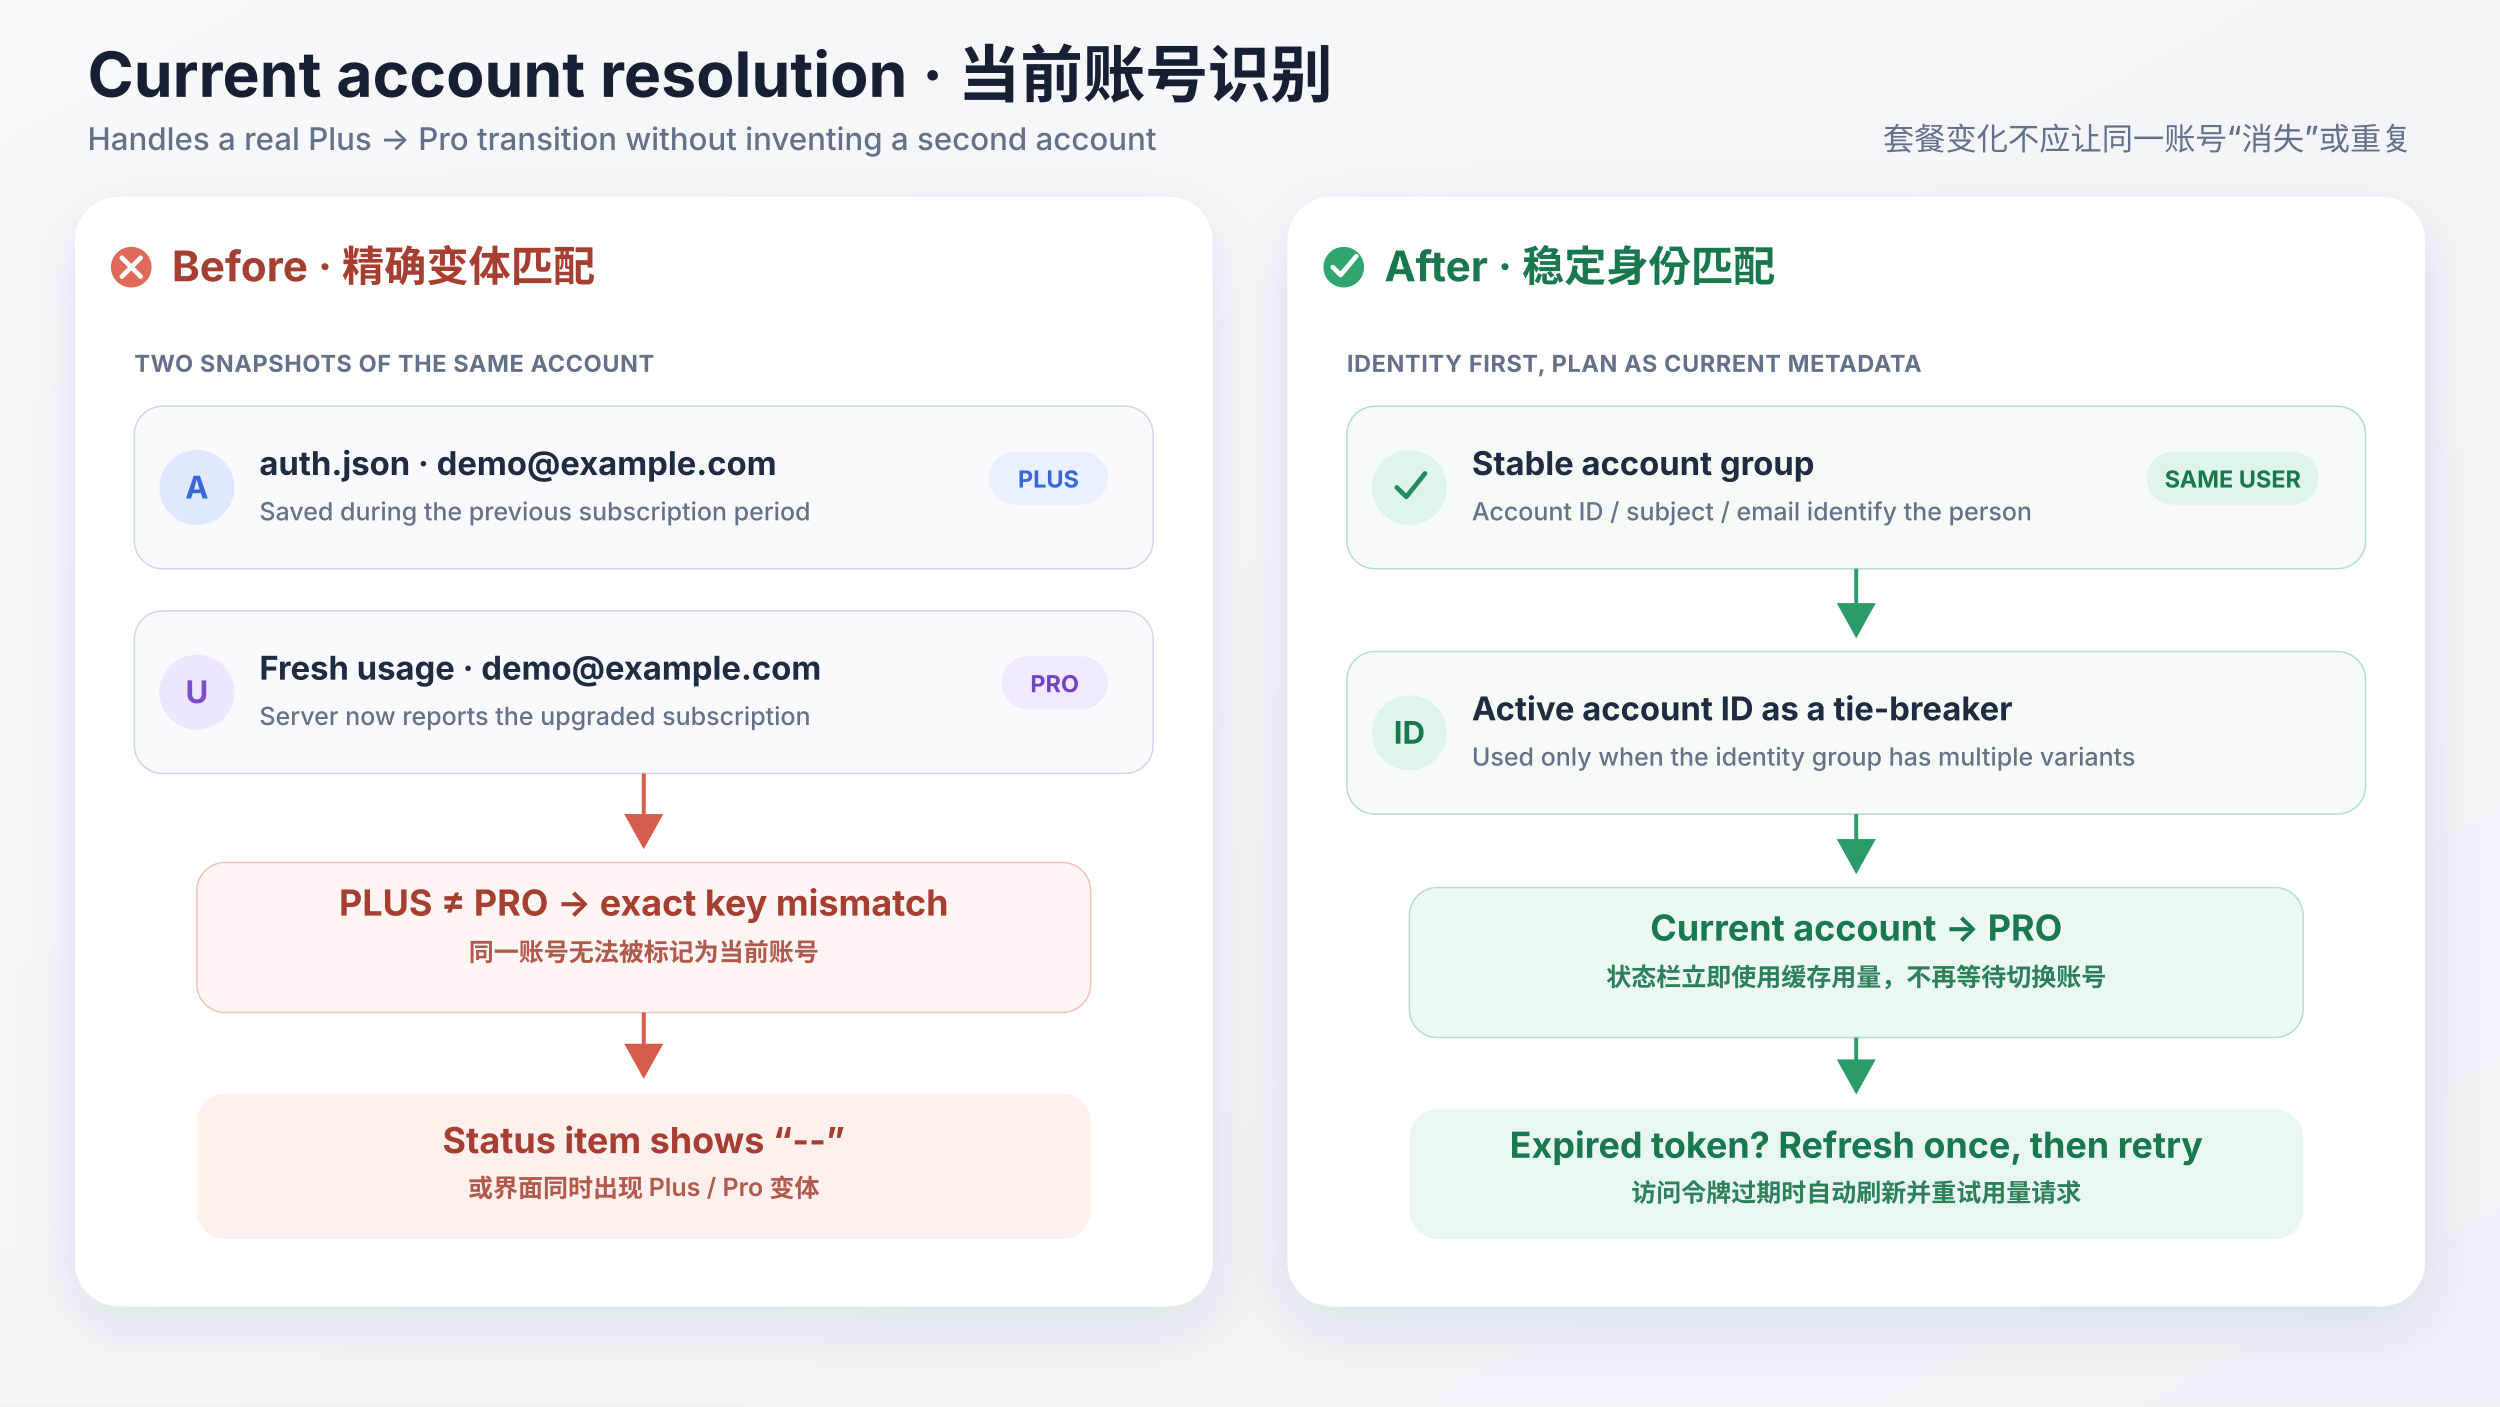
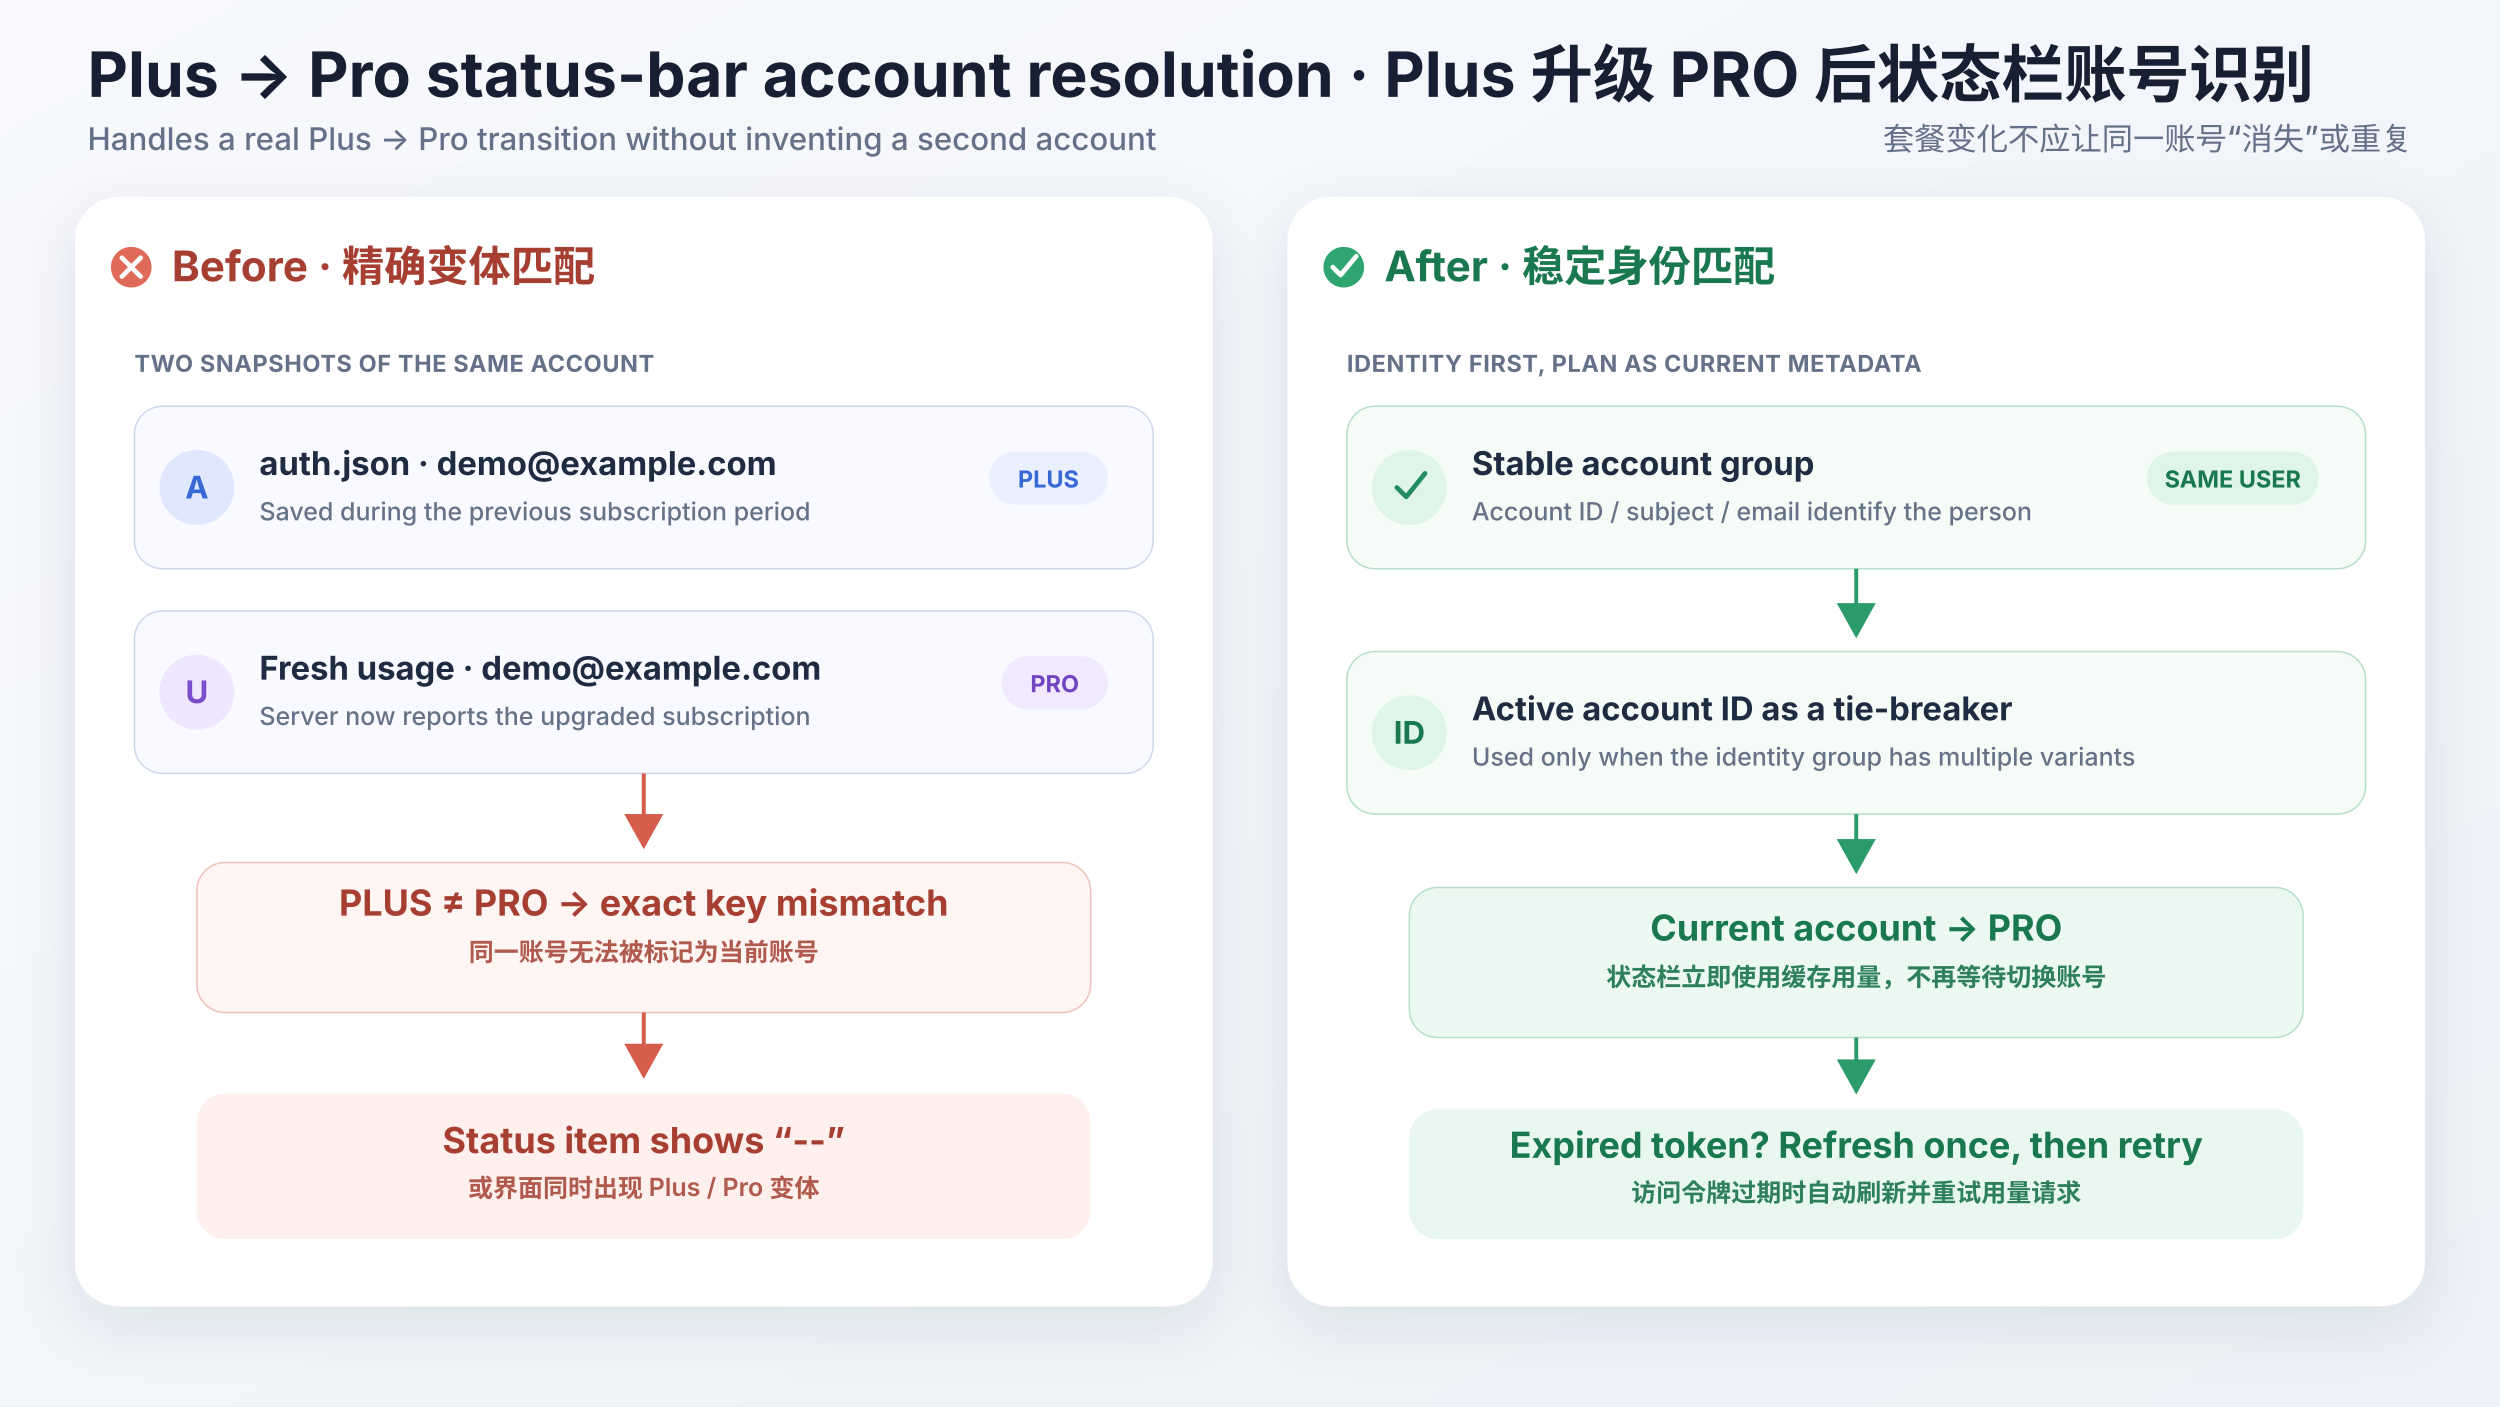
<svg xmlns="http://www.w3.org/2000/svg" width="1600" height="900" viewBox="0 0 1600 900" role="img" aria-labelledby="title desc">
  <defs>
    <linearGradient id="page" x1="0" y1="0" x2="1" y2="1">
      <stop offset="0" stop-color="#f7f9fc" />
      <stop offset="1" stop-color="#edf2f8" />
    </linearGradient>
    <filter id="shadow" x="-20%" y="-20%" width="140%" height="150%">
      <feDropShadow dx="0" dy="12" stdDeviation="18" flood-color="#26364d" flood-opacity="0.10" />
    </filter>
    <marker id="arrowRed" markerWidth="12" markerHeight="12" refX="9" refY="6" orient="auto">
      <path d="M1 1l9 5-9 5z" fill="#d65c4b" />
    </marker>
    <marker id="arrowGreen" markerWidth="12" markerHeight="12" refX="9" refY="6" orient="auto">
      <path d="M1 1l9 5-9 5z" fill="#2b9b69" />
    </marker>
    <style>
      text { font-family: -apple-system, BlinkMacSystemFont, "Segoe UI", "PingFang SC", sans-serif; }
      .title { font-size: 40px; font-weight: 750; fill: #172033; }
      .subtitle { font-size: 20px; font-weight: 500; fill: #657189; }
      .panel-title { font-size: 27px; font-weight: 750; }
      .label { font-size: 15px; font-weight: 700; fill: #657189; letter-spacing: .4px; }
      .card-title { font-size: 21px; font-weight: 720; fill: #1f2b40; }
      .card-sub { font-size: 16px; font-weight: 520; fill: #667287; }
      .result { font-size: 23px; font-weight: 750; }
      .result-sub { font-size: 16px; font-weight: 560; }
      .pill { font-size: 15px; font-weight: 750; }
    </style>
  </defs>
  <rect width="1600" height="900" fill="url(#page)" />
-   <text class="title" x="56" y="62">Current account resolution · 当前账号识别</text>
+   <text class="title" x="56" y="62">Plus → Pro status-bar account resolution · Plus 升级 PRO 后状态栏账号识别</text>
  <text class="subtitle" x="56" y="96">Handles a real Plus → Pro transition without inventing a second account</text>
  <text class="subtitle" x="1544" y="96" text-anchor="end">套餐变化不应让同一账号“消失”或重复</text>
  <g filter="url(#shadow)">
    <rect x="48" y="126" width="728" height="710" rx="28" fill="#fff" />
    <rect x="824" y="126" width="728" height="710" rx="28" fill="#fff" />
  </g>
  <circle cx="84" cy="171" r="13" fill="#df6a59" />
  <path d="M78 165l12 12m0-12l-12 12" stroke="#fff" stroke-width="3" stroke-linecap="round" />
  <text class="panel-title" x="110" y="180" fill="#a63f32">Before · 精确变体匹配</text>
  <text class="label" x="86" y="238">TWO SNAPSHOTS OF THE SAME ACCOUNT</text>
  <rect x="86" y="260" width="652" height="104" rx="18" fill="#f8faff" stroke="#cfd8ea" />
  <circle cx="126" cy="312" r="24" fill="#dfe8ff" />
  <text x="126" y="319" text-anchor="middle" font-size="20" font-weight="750" fill="#3867d6">A</text>
  <text class="card-title" x="166" y="304">auth.json · demo@example.com</text>
  <text class="card-sub" x="166" y="333">Saved during the previous subscription period</text>
  <rect x="633" y="289" width="76" height="34" rx="17" fill="#eaf0ff" />
  <text class="pill" x="671" y="312" text-anchor="middle" fill="#3867d6">PLUS</text>
  <rect x="86" y="391" width="652" height="104" rx="18" fill="#f8faff" stroke="#cfd8ea" />
  <circle cx="126" cy="443" r="24" fill="#efe6ff" />
  <text x="126" y="450" text-anchor="middle" font-size="20" font-weight="750" fill="#7a4dcc">U</text>
  <text class="card-title" x="166" y="435">Fresh usage · demo@example.com</text>
  <text class="card-sub" x="166" y="464">Server now reports the upgraded subscription</text>
  <rect x="641" y="420" width="68" height="34" rx="17" fill="#f0e9ff" />
  <text class="pill" x="675" y="443" text-anchor="middle" fill="#7144c1">PRO</text>
  <path d="M412 495v46" stroke="#d65c4b" stroke-width="2.5" marker-end="url(#arrowRed)" />
  <rect x="126" y="552" width="572" height="96" rx="18" fill="#fff5f3" stroke="#f0c4bb" />
  <text class="result" x="412" y="586" text-anchor="middle" fill="#a63f32">PLUS ≠ PRO → exact key mismatch</text>
  <text class="result-sub" x="412" y="615" text-anchor="middle" fill="#b05a4d">同一账号无法被标记为当前账号</text>
  <path d="M412 648v40" stroke="#d65c4b" stroke-width="2.5" marker-end="url(#arrowRed)" />
  <rect x="126" y="700" width="572" height="93" rx="18" fill="#fff0ed" />
  <text class="result" x="412" y="738" text-anchor="middle" fill="#a63f32">Status item shows “--”</text>
  <text class="result-sub" x="412" y="766" text-anchor="middle" fill="#b05a4d">或界面同时出现 Plus / Pro 变体</text>
  <circle cx="860" cy="171" r="13" fill="#2fa66f" />
  <path d="M853 171l5 5 10-12" fill="none" stroke="#fff" stroke-width="3" stroke-linecap="round" stroke-linejoin="round" />
  <text class="panel-title" x="886" y="180" fill="#19784e">After · 稳定身份匹配</text>
  <text class="label" x="862" y="238">IDENTITY FIRST, PLAN AS CURRENT METADATA</text>
  <rect x="862" y="260" width="652" height="104" rx="18" fill="#f5fcf8" stroke="#b7dfca" />
  <circle cx="902" cy="312" r="24" fill="#dff5e9" />
  <path d="M894 312l6 6 12-15" fill="none" stroke="#248b5e" stroke-width="3" stroke-linecap="round" stroke-linejoin="round" />
  <text class="card-title" x="942" y="304">Stable account group</text>
  <text class="card-sub" x="942" y="333">Account ID / subject / email identify the person</text>
  <rect x="1374" y="289" width="110" height="34" rx="17" fill="#dff5e9" />
  <text class="pill" x="1429" y="312" text-anchor="middle" fill="#19784e">SAME USER</text>
  <path d="M1188 364v42" stroke="#2b9b69" stroke-width="2.5" marker-end="url(#arrowGreen)" />
  <rect x="862" y="417" width="652" height="104" rx="18" fill="#f5fcf8" stroke="#b7dfca" />
  <circle cx="902" cy="469" r="24" fill="#dff5e9" />
  <text x="902" y="476" text-anchor="middle" font-size="20" font-weight="750" fill="#19784e">ID</text>
  <text class="card-title" x="942" y="461">Active account ID as a tie-breaker</text>
  <text class="card-sub" x="942" y="490">Used only when the identity group has multiple variants</text>
  <path d="M1188 521v36" stroke="#2b9b69" stroke-width="2.5" marker-end="url(#arrowGreen)" />
  <rect x="902" y="568" width="572" height="96" rx="18" fill="#ebf9f2" stroke="#b7dfca" />
  <text class="result" x="1188" y="602" text-anchor="middle" fill="#19784e">Current account → PRO</text>
  <text class="result-sub" x="1188" y="631" text-anchor="middle" fill="#2e805a">状态栏立即使用缓存用量，不再等待切换账号</text>
  <path d="M1188 664v34" stroke="#2b9b69" stroke-width="2.5" marker-end="url(#arrowGreen)" />
  <rect x="902" y="710" width="572" height="83" rx="18" fill="#e8f8f0" />
  <text class="result" x="1188" y="741" text-anchor="middle" fill="#19784e">Expired token? Refresh once, then retry</text>
  <text class="result-sub" x="1188" y="769" text-anchor="middle" fill="#2e805a">访问令牌过期时自动刷新并重试用量请求</text>
</svg>
